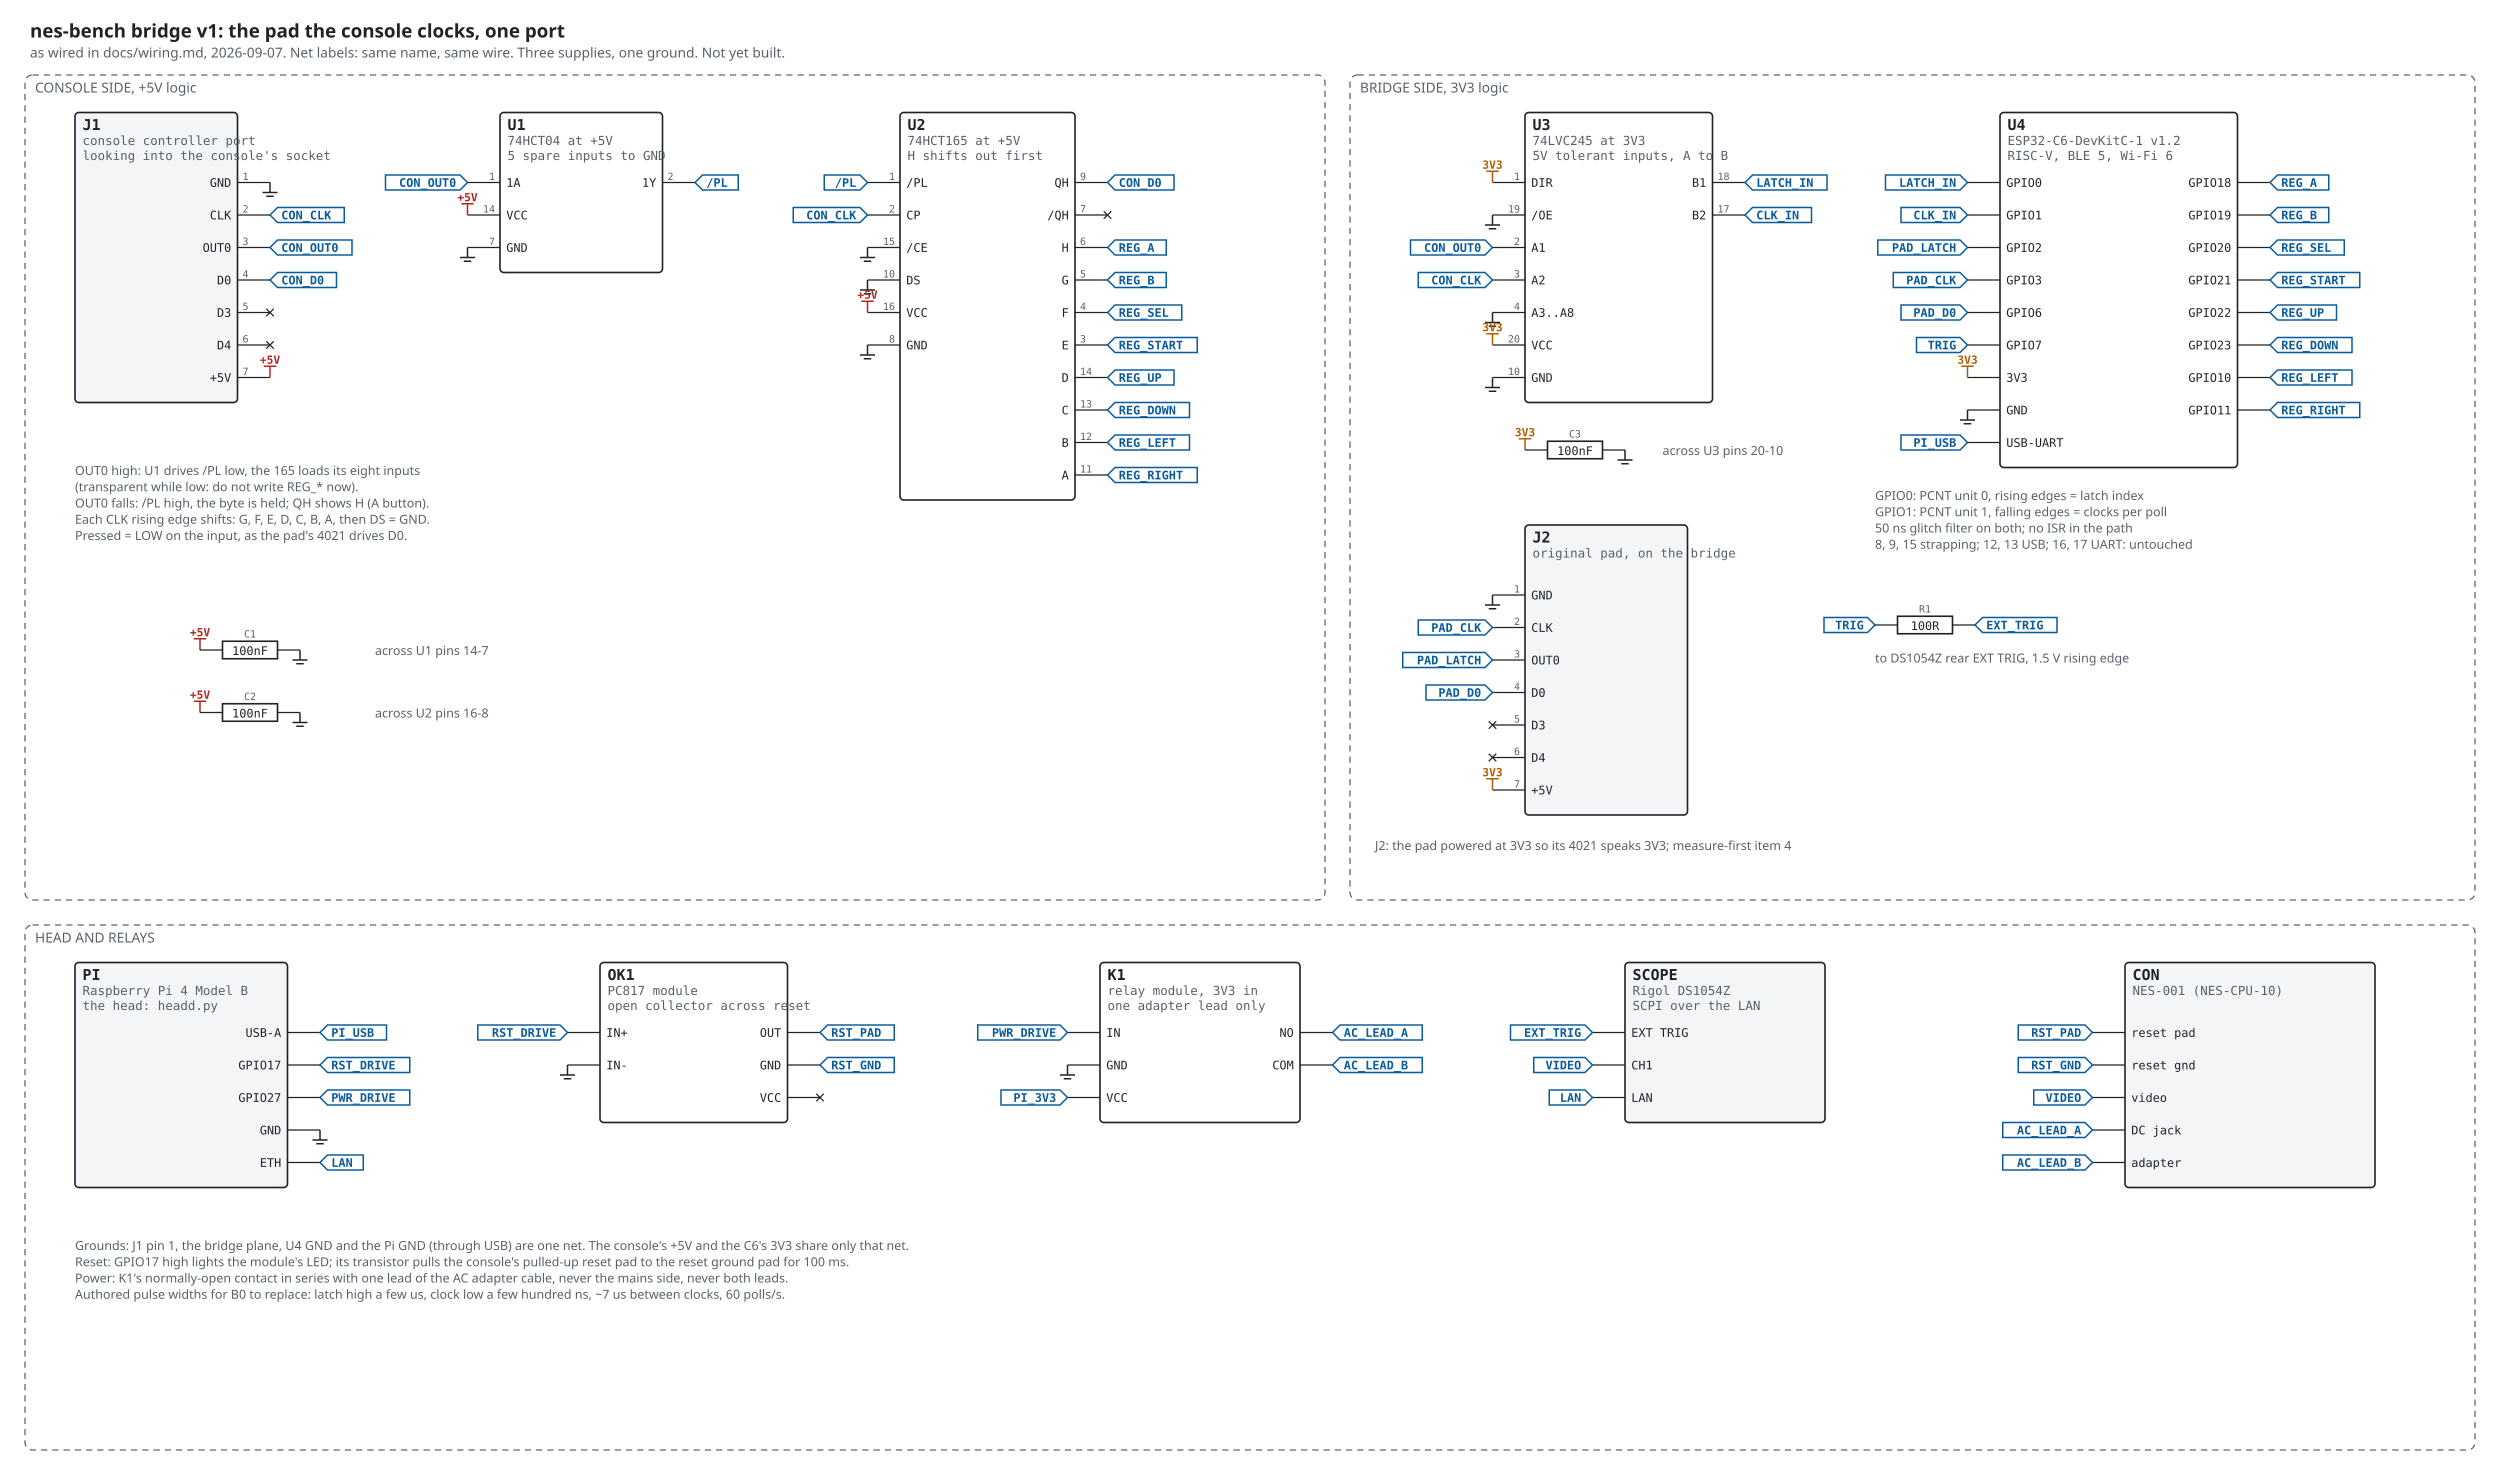
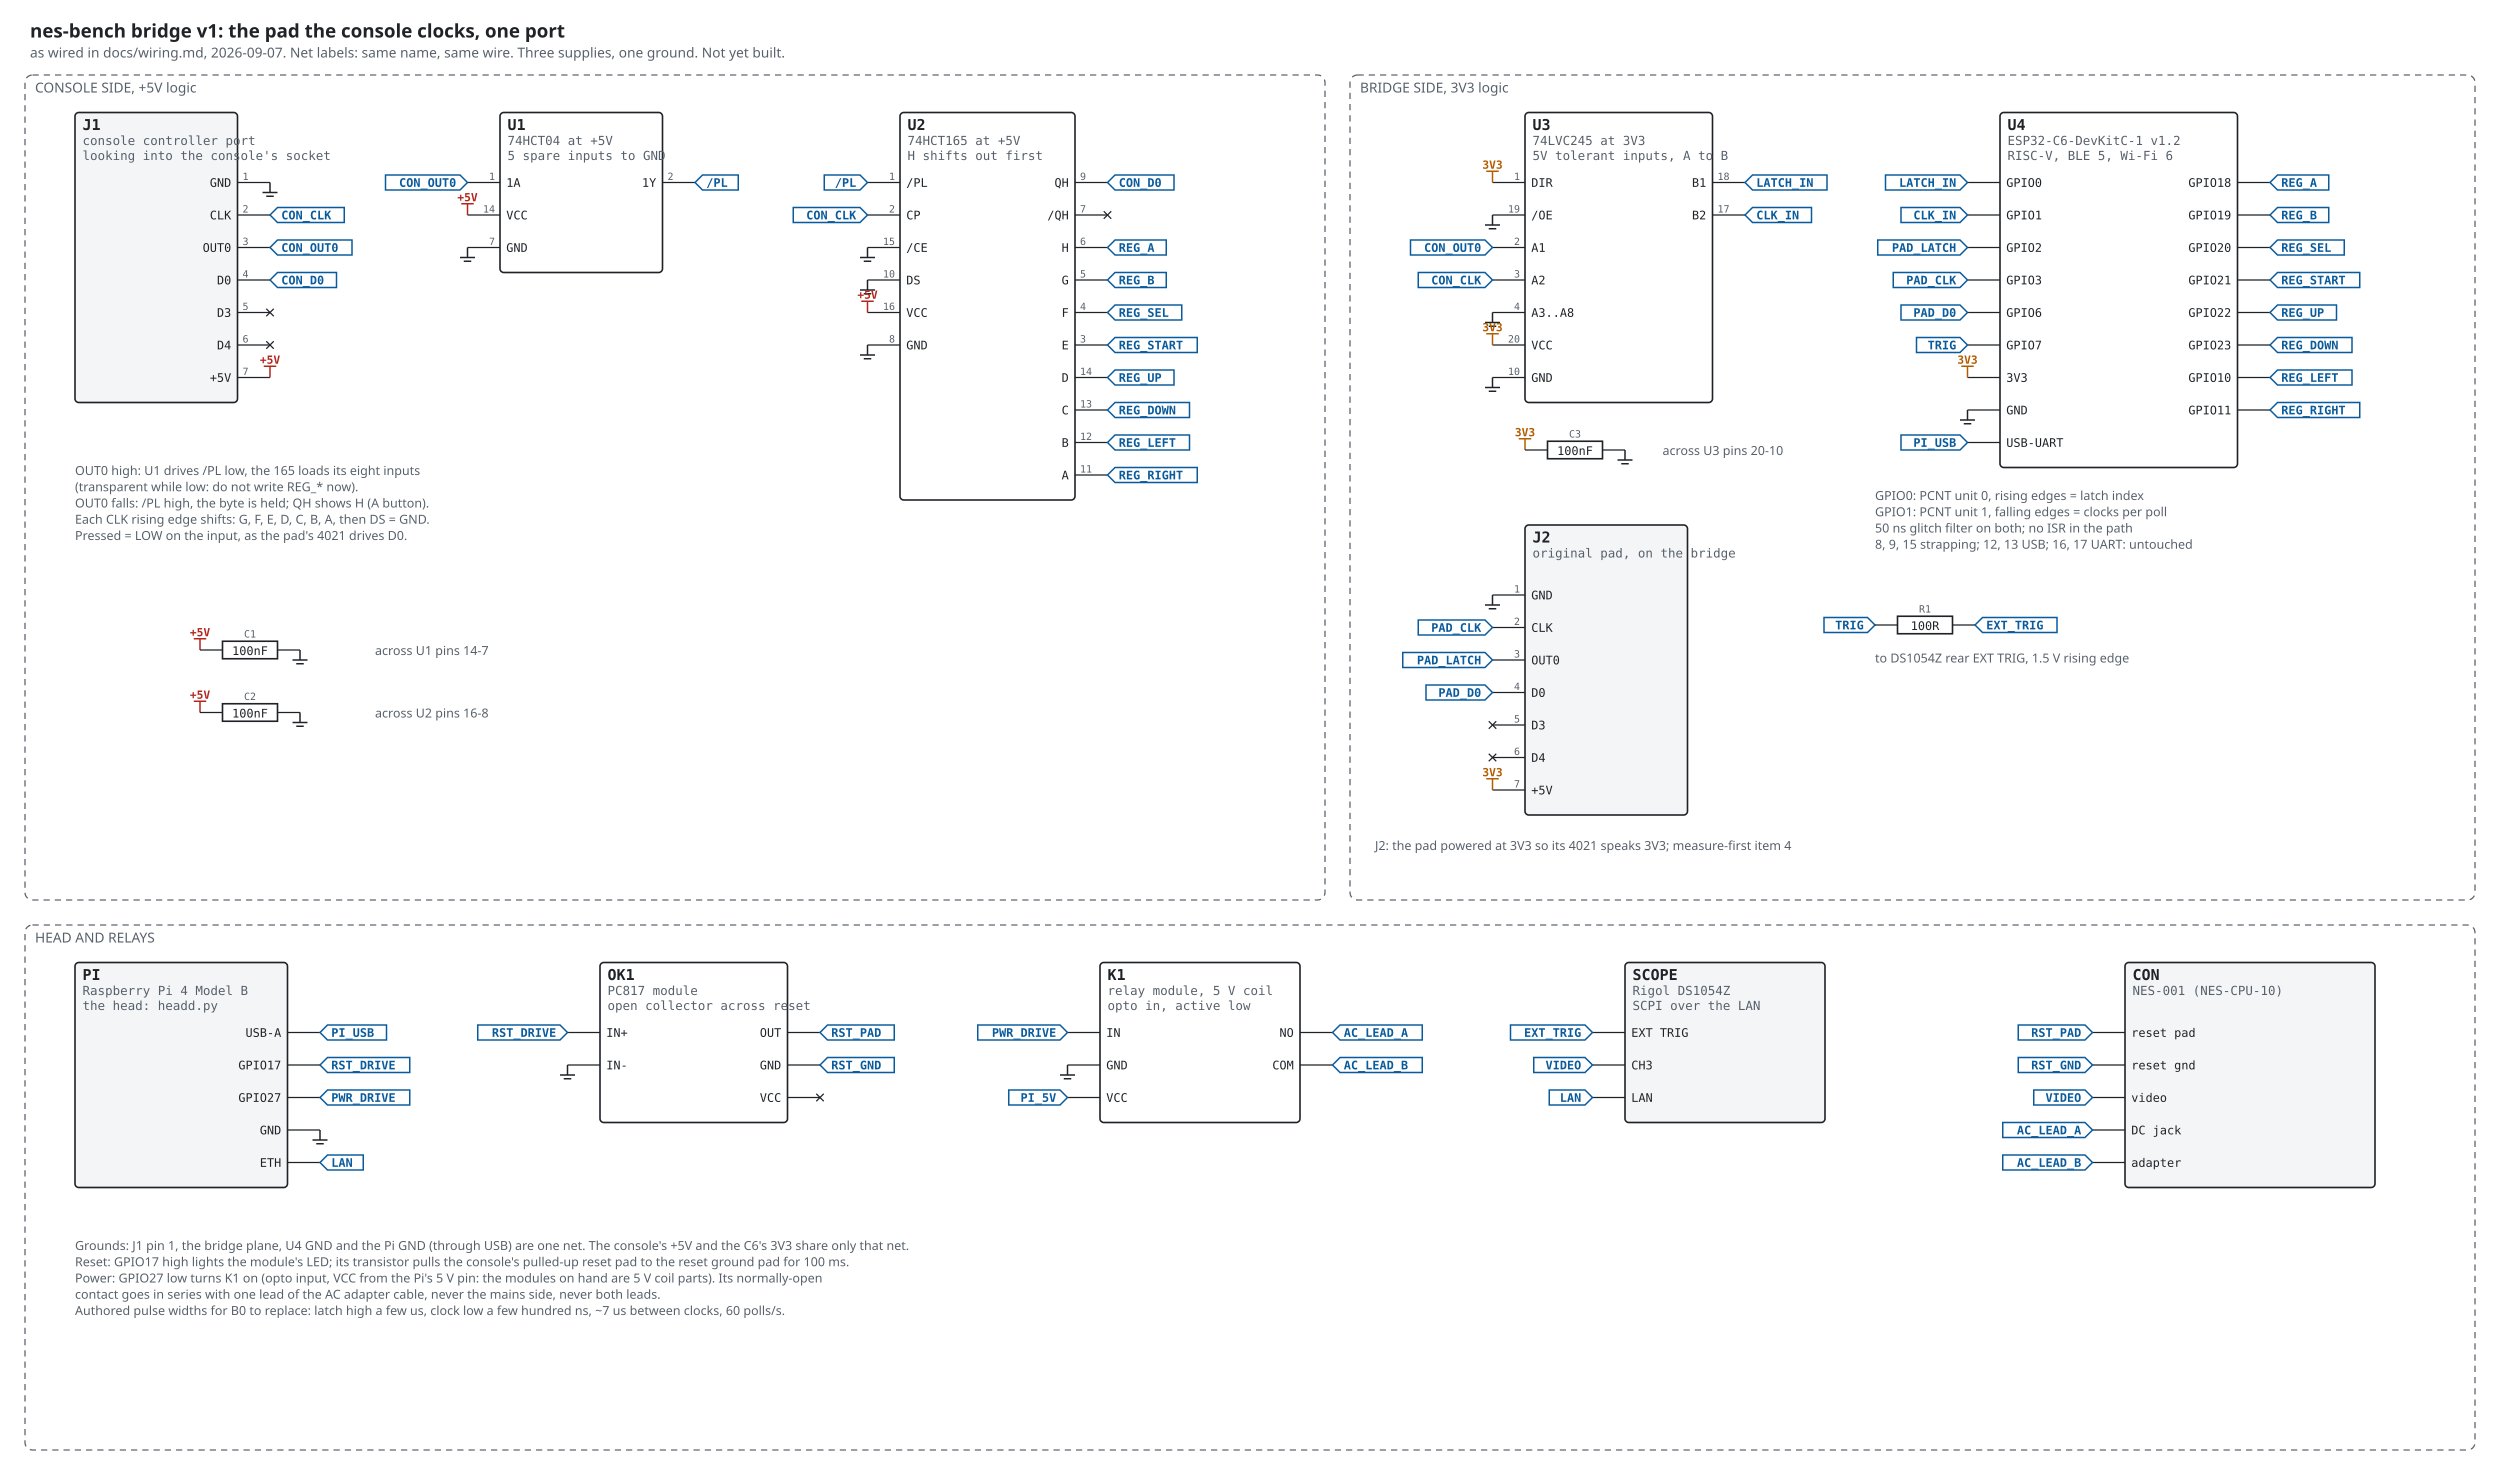
<svg xmlns="http://www.w3.org/2000/svg" viewBox="0 0 2000 1180" width="2000" height="1180" role="img" aria-label="nes-bench bridge v1: the pad the console clocks, one port">
  <style>
    text { font-family: ui-monospace, "SF Mono", Menlo, Consolas, monospace; fill: #1f2328; }
    .title { font-size: 15px; font-weight: 700; font-family: ui-sans-serif, system-ui, sans-serif; }
    .sub { font-size: 11px; fill: #57606a; font-family: ui-sans-serif, system-ui, sans-serif; }
    .ref { font-size: 12px; font-weight: 700; }
    .part { font-size: 10px; fill: #57606a; }
    .pin { font-size: 9.5px; }
    .pinno { font-size: 8px; fill: #57606a; }
    .net { font-size: 9.5px; fill: #0a5b9c; font-weight: 600; }
    .rail5 { font-size: 9px; fill: #b3261e; font-weight: 700; }
    .rail3 { font-size: 9px; fill: #b35c00; font-weight: 700; }
    .gnd { font-size: 9px; fill: #1f2328; font-weight: 700; }
    .note { font-size: 10px; fill: #57606a; font-family: ui-sans-serif, system-ui, sans-serif; }
    .box { fill: #ffffff; stroke: #1f2328; stroke-width: 1.3; }
    .conn { fill: #f3f5f7; stroke: #1f2328; stroke-width: 1.3; }
    .zone { fill: none; stroke: #57606a; stroke-dasharray: 5 4; stroke-width: 1; }
    .lead { stroke: #1f2328; stroke-width: 1; }
    .wire { stroke: #0a5b9c; stroke-width: 1.2; fill: none; }
    .w5 { stroke: #b3261e; stroke-width: 1.2; fill: none; }
    .w3 { stroke: #b35c00; stroke-width: 1.2; fill: none; }
    .wg { stroke: #1f2328; stroke-width: 1.2; fill: none; }
    .lane { stroke: #1f2328; stroke-width: 1.4; fill: none; }
    .lanelbl { font-size: 11px; font-weight: 700; }
    .win { fill: #b3261e; fill-opacity: 0.10; stroke: none; }
    .safe { fill: #1a7f37; fill-opacity: 0.12; stroke: none; }
    .mark { stroke: #0a5b9c; stroke-width: 1.2; stroke-dasharray: 3 3; }
    .auth { font-size: 9px; fill: #b3261e; font-family: ui-sans-serif, system-ui, sans-serif; font-style: italic; }
  </style>
  <rect x="0" y="0" width="2000" height="1180" fill="#ffffff" />
  <text class="title" x="24" y="30">nes-bench bridge v1: the pad the console clocks, one port</text>
  <text class="sub" x="24" y="46">as wired in docs/wiring.md, 2026-09-07. Net labels: same name, same wire. Three supplies, one ground. Not yet built.</text>
  <rect class="zone" x="20" y="60" width="1040" height="660" rx="6" />
  <text class="sub" x="28" y="74" text-anchor="start">CONSOLE SIDE, +5V logic</text>
  <rect class="conn" x="60" y="90" width="130" height="232" rx="3" />
  <text class="ref" x="66" y="104" text-anchor="start">J1</text>
  <text class="part" x="66" y="116" text-anchor="start">console controller port</text>
  <text class="part" x="66" y="128" text-anchor="start">looking into the console's socket</text>
  <line class="lead" x1="190" y1="146" x2="216" y2="146" />
  <text class="pin" x="185" y="149.5" text-anchor="end">GND</text>
  <text class="pinno" x="194" y="144" text-anchor="start">1</text>
  <line class="wg" x1="216" y1="146" x2="216" y2="154" />
  <line class="wg" x1="210" y1="154" x2="222" y2="154" />
  <line class="wg" x1="213" y1="157" x2="219" y2="157" />
  <line class="lead" x1="190" y1="172" x2="216" y2="172" />
  <text class="pin" x="185" y="175.5" text-anchor="end">CLK</text>
  <text class="pinno" x="194" y="170" text-anchor="start">2</text>
  <path class="wire" d="M216,172 l6,-6 h53.4 v12 h-53.4 z" />
  <text class="net" x="225" y="175.5" text-anchor="start">CON_CLK</text>
  <line class="lead" x1="190" y1="198" x2="216" y2="198" />
  <text class="pin" x="185" y="201.5" text-anchor="end">OUT0</text>
  <text class="pinno" x="194" y="196" text-anchor="start">3</text>
  <path class="wire" d="M216,198 l6,-6 h59.6 v12 h-59.6 z" />
  <text class="net" x="225" y="201.5" text-anchor="start">CON_OUT0</text>
  <line class="lead" x1="190" y1="224" x2="216" y2="224" />
  <text class="pin" x="185" y="227.5" text-anchor="end">D0</text>
  <text class="pinno" x="194" y="222" text-anchor="start">4</text>
  <path class="wire" d="M216,224 l6,-6 h47.2 v12 h-47.2 z" />
  <text class="net" x="225" y="227.5" text-anchor="start">CON_D0</text>
  <line class="lead" x1="190" y1="250" x2="216" y2="250" />
  <text class="pin" x="185" y="253.5" text-anchor="end">D3</text>
  <text class="pinno" x="194" y="248" text-anchor="start">5</text>
  <line class="lead" x1="213" y1="247" x2="219" y2="253" />
  <line class="lead" x1="213" y1="253" x2="219" y2="247" />
  <line class="lead" x1="190" y1="276" x2="216" y2="276" />
  <text class="pin" x="185" y="279.5" text-anchor="end">D4</text>
  <text class="pinno" x="194" y="274" text-anchor="start">6</text>
  <line class="lead" x1="213" y1="273" x2="219" y2="279" />
  <line class="lead" x1="213" y1="279" x2="219" y2="273" />
  <line class="lead" x1="190" y1="302" x2="216" y2="302" />
  <text class="pin" x="185" y="305.5" text-anchor="end">+5V</text>
  <text class="pinno" x="194" y="300" text-anchor="start">7</text>
  <line class="w5" x1="216" y1="302" x2="216" y2="293" />
  <line class="w5" x1="211" y1="293" x2="221" y2="293" />
  <text class="rail5" x="216" y="291" text-anchor="middle">+5V</text>
  <rect class="box" x="400" y="90" width="130" height="128" rx="3" />
  <text class="ref" x="406" y="104" text-anchor="start">U1</text>
  <text class="part" x="406" y="116" text-anchor="start">74HCT04  at +5V</text>
  <text class="part" x="406" y="128" text-anchor="start">5 spare inputs to GND</text>
  <line class="lead" x1="374" y1="146" x2="400" y2="146" />
  <text class="pin" x="405" y="149.5" text-anchor="start">1A</text>
  <text class="pinno" x="396" y="144" text-anchor="end">1</text>
  <path class="wire" d="M374,146 l-6,-6 h-59.6 v12 h59.6 z" />
  <text class="net" x="365" y="149.5" text-anchor="end">CON_OUT0</text>
  <line class="lead" x1="374" y1="172" x2="400" y2="172" />
  <text class="pin" x="405" y="175.5" text-anchor="start">VCC</text>
  <text class="pinno" x="396" y="170" text-anchor="end">14</text>
  <line class="w5" x1="374" y1="172" x2="374" y2="163" />
  <line class="w5" x1="369" y1="163" x2="379" y2="163" />
  <text class="rail5" x="374" y="161" text-anchor="middle">+5V</text>
  <line class="lead" x1="374" y1="198" x2="400" y2="198" />
  <text class="pin" x="405" y="201.5" text-anchor="start">GND</text>
  <text class="pinno" x="396" y="196" text-anchor="end">7</text>
  <line class="wg" x1="374" y1="198" x2="374" y2="206" />
  <line class="wg" x1="368" y1="206" x2="380" y2="206" />
  <line class="wg" x1="371" y1="209" x2="377" y2="209" />
  <line class="lead" x1="530" y1="146" x2="556" y2="146" />
  <text class="pin" x="525" y="149.5" text-anchor="end">1Y</text>
  <text class="pinno" x="534" y="144" text-anchor="start">2</text>
  <path class="wire" d="M556,146 l6,-6 h28.6 v12 h-28.6 z" />
  <text class="net" x="565" y="149.5" text-anchor="start">/PL</text>
  <rect class="box" x="720" y="90" width="140" height="310" rx="3" />
  <text class="ref" x="726" y="104" text-anchor="start">U2</text>
  <text class="part" x="726" y="116" text-anchor="start">74HCT165  at +5V</text>
  <text class="part" x="726" y="128" text-anchor="start">H shifts out first</text>
  <line class="lead" x1="694" y1="146" x2="720" y2="146" />
  <text class="pin" x="725" y="149.5" text-anchor="start">/PL</text>
  <text class="pinno" x="716" y="144" text-anchor="end">1</text>
  <path class="wire" d="M694,146 l-6,-6 h-28.6 v12 h28.6 z" />
  <text class="net" x="685" y="149.5" text-anchor="end">/PL</text>
  <line class="lead" x1="694" y1="172" x2="720" y2="172" />
  <text class="pin" x="725" y="175.5" text-anchor="start">CP</text>
  <text class="pinno" x="716" y="170" text-anchor="end">2</text>
  <path class="wire" d="M694,172 l-6,-6 h-53.4 v12 h53.4 z" />
  <text class="net" x="685" y="175.5" text-anchor="end">CON_CLK</text>
  <line class="lead" x1="694" y1="198" x2="720" y2="198" />
  <text class="pin" x="725" y="201.5" text-anchor="start">/CE</text>
  <text class="pinno" x="716" y="196" text-anchor="end">15</text>
  <line class="wg" x1="694" y1="198" x2="694" y2="206" />
  <line class="wg" x1="688" y1="206" x2="700" y2="206" />
  <line class="wg" x1="691" y1="209" x2="697" y2="209" />
  <line class="lead" x1="694" y1="224" x2="720" y2="224" />
  <text class="pin" x="725" y="227.5" text-anchor="start">DS</text>
  <text class="pinno" x="716" y="222" text-anchor="end">10</text>
  <line class="wg" x1="694" y1="224" x2="694" y2="232" />
  <line class="wg" x1="688" y1="232" x2="700" y2="232" />
  <line class="wg" x1="691" y1="235" x2="697" y2="235" />
  <line class="lead" x1="694" y1="250" x2="720" y2="250" />
  <text class="pin" x="725" y="253.5" text-anchor="start">VCC</text>
  <text class="pinno" x="716" y="248" text-anchor="end">16</text>
  <line class="w5" x1="694" y1="250" x2="694" y2="241" />
  <line class="w5" x1="689" y1="241" x2="699" y2="241" />
  <text class="rail5" x="694" y="239" text-anchor="middle">+5V</text>
  <line class="lead" x1="694" y1="276" x2="720" y2="276" />
  <text class="pin" x="725" y="279.5" text-anchor="start">GND</text>
  <text class="pinno" x="716" y="274" text-anchor="end">8</text>
  <line class="wg" x1="694" y1="276" x2="694" y2="284" />
  <line class="wg" x1="688" y1="284" x2="700" y2="284" />
  <line class="wg" x1="691" y1="287" x2="697" y2="287" />
  <line class="lead" x1="860" y1="146" x2="886" y2="146" />
  <text class="pin" x="855" y="149.5" text-anchor="end">QH</text>
  <text class="pinno" x="864" y="144" text-anchor="start">9</text>
  <path class="wire" d="M886,146 l6,-6 h47.2 v12 h-47.2 z" />
  <text class="net" x="895" y="149.5" text-anchor="start">CON_D0</text>
  <line class="lead" x1="860" y1="172" x2="886" y2="172" />
  <text class="pin" x="855" y="175.5" text-anchor="end">/QH</text>
  <text class="pinno" x="864" y="170" text-anchor="start">7</text>
  <line class="lead" x1="883" y1="169" x2="889" y2="175" />
  <line class="lead" x1="883" y1="175" x2="889" y2="169" />
  <line class="lead" x1="860" y1="198" x2="886" y2="198" />
  <text class="pin" x="855" y="201.5" text-anchor="end">H</text>
  <text class="pinno" x="864" y="196" text-anchor="start">6</text>
  <path class="wire" d="M886,198 l6,-6 h41.0 v12 h-41.0 z" />
  <text class="net" x="895" y="201.5" text-anchor="start">REG_A</text>
  <line class="lead" x1="860" y1="224" x2="886" y2="224" />
  <text class="pin" x="855" y="227.5" text-anchor="end">G</text>
  <text class="pinno" x="864" y="222" text-anchor="start">5</text>
  <path class="wire" d="M886,224 l6,-6 h41.0 v12 h-41.0 z" />
  <text class="net" x="895" y="227.5" text-anchor="start">REG_B</text>
  <line class="lead" x1="860" y1="250" x2="886" y2="250" />
  <text class="pin" x="855" y="253.5" text-anchor="end">F</text>
  <text class="pinno" x="864" y="248" text-anchor="start">4</text>
  <path class="wire" d="M886,250 l6,-6 h53.4 v12 h-53.4 z" />
  <text class="net" x="895" y="253.5" text-anchor="start">REG_SEL</text>
  <line class="lead" x1="860" y1="276" x2="886" y2="276" />
  <text class="pin" x="855" y="279.5" text-anchor="end">E</text>
  <text class="pinno" x="864" y="274" text-anchor="start">3</text>
  <path class="wire" d="M886,276 l6,-6 h65.8 v12 h-65.8 z" />
  <text class="net" x="895" y="279.5" text-anchor="start">REG_START</text>
  <line class="lead" x1="860" y1="302" x2="886" y2="302" />
  <text class="pin" x="855" y="305.5" text-anchor="end">D</text>
  <text class="pinno" x="864" y="300" text-anchor="start">14</text>
  <path class="wire" d="M886,302 l6,-6 h47.2 v12 h-47.2 z" />
  <text class="net" x="895" y="305.5" text-anchor="start">REG_UP</text>
  <line class="lead" x1="860" y1="328" x2="886" y2="328" />
  <text class="pin" x="855" y="331.5" text-anchor="end">C</text>
  <text class="pinno" x="864" y="326" text-anchor="start">13</text>
  <path class="wire" d="M886,328 l6,-6 h59.6 v12 h-59.6 z" />
  <text class="net" x="895" y="331.5" text-anchor="start">REG_DOWN</text>
  <line class="lead" x1="860" y1="354" x2="886" y2="354" />
  <text class="pin" x="855" y="357.5" text-anchor="end">B</text>
  <text class="pinno" x="864" y="352" text-anchor="start">12</text>
  <path class="wire" d="M886,354 l6,-6 h59.6 v12 h-59.6 z" />
  <text class="net" x="895" y="357.5" text-anchor="start">REG_LEFT</text>
  <line class="lead" x1="860" y1="380" x2="886" y2="380" />
  <text class="pin" x="855" y="383.5" text-anchor="end">A</text>
  <text class="pinno" x="864" y="378" text-anchor="start">11</text>
  <path class="wire" d="M886,380 l6,-6 h65.8 v12 h-65.8 z" />
  <text class="net" x="895" y="383.5" text-anchor="start">REG_RIGHT</text>
  <text class="note" x="60" y="380" text-anchor="start">OUT0 high: U1 drives /PL low, the 165 loads its eight inputs</text>
  <text class="note" x="60" y="393" text-anchor="start">(transparent while low: do not write REG_* now).</text>
  <text class="note" x="60" y="406" text-anchor="start">OUT0 falls: /PL high, the byte is held; QH shows H (A button).</text>
  <text class="note" x="60" y="419" text-anchor="start">Each CLK rising edge shifts: G, F, E, D, C, B, A, then DS = GND.</text>
  <text class="note" x="60" y="432" text-anchor="start">Pressed = LOW on the input, as the pad's 4021 drives D0.</text>
  <line class="w5" x1="160" y1="520" x2="160" y2="511" />
  <line class="w5" x1="155" y1="511" x2="165" y2="511" />
  <text class="rail5" x="160" y="509" text-anchor="middle">+5V</text>
  <line class="lead" x1="160" y1="520" x2="178" y2="520" />
  <rect class="box" x="178" y="513" width="44" height="14" />
  <line class="lead" x1="222" y1="520" x2="240" y2="520" />
  <text class="pinno" x="200" y="510" text-anchor="middle">C1</text>
  <text class="pin" x="200" y="524" text-anchor="middle">100nF</text>
  <line class="wg" x1="240" y1="520" x2="240" y2="528" />
  <line class="wg" x1="234" y1="528" x2="246" y2="528" />
  <line class="wg" x1="237" y1="531" x2="243" y2="531" />
  <line class="w5" x1="160" y1="570" x2="160" y2="561" />
  <line class="w5" x1="155" y1="561" x2="165" y2="561" />
  <text class="rail5" x="160" y="559" text-anchor="middle">+5V</text>
  <line class="lead" x1="160" y1="570" x2="178" y2="570" />
  <rect class="box" x="178" y="563" width="44" height="14" />
  <line class="lead" x1="222" y1="570" x2="240" y2="570" />
  <text class="pinno" x="200" y="560" text-anchor="middle">C2</text>
  <text class="pin" x="200" y="574" text-anchor="middle">100nF</text>
  <line class="wg" x1="240" y1="570" x2="240" y2="578" />
  <line class="wg" x1="234" y1="578" x2="246" y2="578" />
  <line class="wg" x1="237" y1="581" x2="243" y2="581" />
  <text class="note" x="300" y="524" text-anchor="start">across U1 pins 14-7</text>
  <text class="note" x="300" y="574" text-anchor="start">across U2 pins 16-8</text>
  <rect class="zone" x="1080" y="60" width="900" height="660" rx="6" />
  <text class="sub" x="1088" y="74" text-anchor="start">BRIDGE SIDE, 3V3 logic</text>
  <rect class="box" x="1220" y="90" width="150" height="232" rx="3" />
  <text class="ref" x="1226" y="104" text-anchor="start">U3</text>
  <text class="part" x="1226" y="116" text-anchor="start">74LVC245  at 3V3</text>
  <text class="part" x="1226" y="128" text-anchor="start">5V tolerant inputs, A to B</text>
  <line class="lead" x1="1194" y1="146" x2="1220" y2="146" />
  <text class="pin" x="1225" y="149.5" text-anchor="start">DIR</text>
  <text class="pinno" x="1216" y="144" text-anchor="end">1</text>
  <line class="w3" x1="1194" y1="146" x2="1194" y2="137" />
  <line class="w3" x1="1189" y1="137" x2="1199" y2="137" />
  <text class="rail3" x="1194" y="135" text-anchor="middle">3V3</text>
  <line class="lead" x1="1194" y1="172" x2="1220" y2="172" />
  <text class="pin" x="1225" y="175.5" text-anchor="start">/OE</text>
  <text class="pinno" x="1216" y="170" text-anchor="end">19</text>
  <line class="wg" x1="1194" y1="172" x2="1194" y2="180" />
  <line class="wg" x1="1188" y1="180" x2="1200" y2="180" />
  <line class="wg" x1="1191" y1="183" x2="1197" y2="183" />
  <line class="lead" x1="1194" y1="198" x2="1220" y2="198" />
  <text class="pin" x="1225" y="201.5" text-anchor="start">A1</text>
  <text class="pinno" x="1216" y="196" text-anchor="end">2</text>
  <path class="wire" d="M1194,198 l-6,-6 h-59.6 v12 h59.6 z" />
  <text class="net" x="1185" y="201.5" text-anchor="end">CON_OUT0</text>
  <line class="lead" x1="1194" y1="224" x2="1220" y2="224" />
  <text class="pin" x="1225" y="227.5" text-anchor="start">A2</text>
  <text class="pinno" x="1216" y="222" text-anchor="end">3</text>
  <path class="wire" d="M1194,224 l-6,-6 h-53.4 v12 h53.4 z" />
  <text class="net" x="1185" y="227.5" text-anchor="end">CON_CLK</text>
  <line class="lead" x1="1194" y1="250" x2="1220" y2="250" />
  <text class="pin" x="1225" y="253.5" text-anchor="start">A3..A8</text>
  <text class="pinno" x="1216" y="248" text-anchor="end">4</text>
  <line class="wg" x1="1194" y1="250" x2="1194" y2="258" />
  <line class="wg" x1="1188" y1="258" x2="1200" y2="258" />
  <line class="wg" x1="1191" y1="261" x2="1197" y2="261" />
  <line class="lead" x1="1194" y1="276" x2="1220" y2="276" />
  <text class="pin" x="1225" y="279.5" text-anchor="start">VCC</text>
  <text class="pinno" x="1216" y="274" text-anchor="end">20</text>
  <line class="w3" x1="1194" y1="276" x2="1194" y2="267" />
  <line class="w3" x1="1189" y1="267" x2="1199" y2="267" />
  <text class="rail3" x="1194" y="265" text-anchor="middle">3V3</text>
  <line class="lead" x1="1194" y1="302" x2="1220" y2="302" />
  <text class="pin" x="1225" y="305.5" text-anchor="start">GND</text>
  <text class="pinno" x="1216" y="300" text-anchor="end">10</text>
  <line class="wg" x1="1194" y1="302" x2="1194" y2="310" />
  <line class="wg" x1="1188" y1="310" x2="1200" y2="310" />
  <line class="wg" x1="1191" y1="313" x2="1197" y2="313" />
  <line class="lead" x1="1370" y1="146" x2="1396" y2="146" />
  <text class="pin" x="1365" y="149.5" text-anchor="end">B1</text>
  <text class="pinno" x="1374" y="144" text-anchor="start">18</text>
  <path class="wire" d="M1396,146 l6,-6 h59.6 v12 h-59.6 z" />
  <text class="net" x="1405" y="149.5" text-anchor="start">LATCH_IN</text>
  <line class="lead" x1="1370" y1="172" x2="1396" y2="172" />
  <text class="pin" x="1365" y="175.5" text-anchor="end">B2</text>
  <text class="pinno" x="1374" y="170" text-anchor="start">17</text>
  <path class="wire" d="M1396,172 l6,-6 h47.2 v12 h-47.2 z" />
  <text class="net" x="1405" y="175.5" text-anchor="start">CLK_IN</text>
  <line class="w3" x1="1220" y1="360" x2="1220" y2="351" />
  <line class="w3" x1="1215" y1="351" x2="1225" y2="351" />
  <text class="rail3" x="1220" y="349" text-anchor="middle">3V3</text>
  <line class="lead" x1="1220" y1="360" x2="1238" y2="360" />
  <rect class="box" x="1238" y="353" width="44" height="14" />
  <line class="lead" x1="1282" y1="360" x2="1300" y2="360" />
  <text class="pinno" x="1260" y="350" text-anchor="middle">C3</text>
  <text class="pin" x="1260" y="364" text-anchor="middle">100nF</text>
  <line class="wg" x1="1300" y1="360" x2="1300" y2="368" />
  <line class="wg" x1="1294" y1="368" x2="1306" y2="368" />
  <line class="wg" x1="1297" y1="371" x2="1303" y2="371" />
  <text class="note" x="1330" y="364" text-anchor="start">across U3 pins 20-10</text>
  <rect class="box" x="1600" y="90" width="190" height="284" rx="3" />
  <text class="ref" x="1606" y="104" text-anchor="start">U4</text>
  <text class="part" x="1606" y="116" text-anchor="start">ESP32-C6-DevKitC-1 v1.2</text>
  <text class="part" x="1606" y="128" text-anchor="start">RISC-V, BLE 5, Wi-Fi 6</text>
  <line class="lead" x1="1574" y1="146" x2="1600" y2="146" />
  <text class="pin" x="1605" y="149.5" text-anchor="start">GPIO0</text>
  <path class="wire" d="M1574,146 l-6,-6 h-59.6 v12 h59.6 z" />
  <text class="net" x="1565" y="149.5" text-anchor="end">LATCH_IN</text>
  <line class="lead" x1="1574" y1="172" x2="1600" y2="172" />
  <text class="pin" x="1605" y="175.5" text-anchor="start">GPIO1</text>
  <path class="wire" d="M1574,172 l-6,-6 h-47.2 v12 h47.2 z" />
  <text class="net" x="1565" y="175.5" text-anchor="end">CLK_IN</text>
  <line class="lead" x1="1574" y1="198" x2="1600" y2="198" />
  <text class="pin" x="1605" y="201.5" text-anchor="start">GPIO2</text>
  <path class="wire" d="M1574,198 l-6,-6 h-65.8 v12 h65.8 z" />
  <text class="net" x="1565" y="201.5" text-anchor="end">PAD_LATCH</text>
  <line class="lead" x1="1574" y1="224" x2="1600" y2="224" />
  <text class="pin" x="1605" y="227.5" text-anchor="start">GPIO3</text>
  <path class="wire" d="M1574,224 l-6,-6 h-53.4 v12 h53.4 z" />
  <text class="net" x="1565" y="227.5" text-anchor="end">PAD_CLK</text>
  <line class="lead" x1="1574" y1="250" x2="1600" y2="250" />
  <text class="pin" x="1605" y="253.5" text-anchor="start">GPIO6</text>
  <path class="wire" d="M1574,250 l-6,-6 h-47.2 v12 h47.2 z" />
  <text class="net" x="1565" y="253.5" text-anchor="end">PAD_D0</text>
  <line class="lead" x1="1574" y1="276" x2="1600" y2="276" />
  <text class="pin" x="1605" y="279.5" text-anchor="start">GPIO7</text>
  <path class="wire" d="M1574,276 l-6,-6 h-34.8 v12 h34.8 z" />
  <text class="net" x="1565" y="279.5" text-anchor="end">TRIG</text>
  <line class="lead" x1="1574" y1="302" x2="1600" y2="302" />
  <text class="pin" x="1605" y="305.5" text-anchor="start">3V3</text>
  <line class="w3" x1="1574" y1="302" x2="1574" y2="293" />
  <line class="w3" x1="1569" y1="293" x2="1579" y2="293" />
  <text class="rail3" x="1574" y="291" text-anchor="middle">3V3</text>
  <line class="lead" x1="1574" y1="328" x2="1600" y2="328" />
  <text class="pin" x="1605" y="331.5" text-anchor="start">GND</text>
  <line class="wg" x1="1574" y1="328" x2="1574" y2="336" />
  <line class="wg" x1="1568" y1="336" x2="1580" y2="336" />
  <line class="wg" x1="1571" y1="339" x2="1577" y2="339" />
  <line class="lead" x1="1574" y1="354" x2="1600" y2="354" />
  <text class="pin" x="1605" y="357.5" text-anchor="start">USB-UART</text>
  <path class="wire" d="M1574,354 l-6,-6 h-47.2 v12 h47.2 z" />
  <text class="net" x="1565" y="357.5" text-anchor="end">PI_USB</text>
  <line class="lead" x1="1790" y1="146" x2="1816" y2="146" />
  <text class="pin" x="1785" y="149.5" text-anchor="end">GPIO18</text>
  <path class="wire" d="M1816,146 l6,-6 h41.0 v12 h-41.0 z" />
  <text class="net" x="1825" y="149.5" text-anchor="start">REG_A</text>
  <line class="lead" x1="1790" y1="172" x2="1816" y2="172" />
  <text class="pin" x="1785" y="175.5" text-anchor="end">GPIO19</text>
  <path class="wire" d="M1816,172 l6,-6 h41.0 v12 h-41.0 z" />
  <text class="net" x="1825" y="175.5" text-anchor="start">REG_B</text>
  <line class="lead" x1="1790" y1="198" x2="1816" y2="198" />
  <text class="pin" x="1785" y="201.5" text-anchor="end">GPIO20</text>
  <path class="wire" d="M1816,198 l6,-6 h53.4 v12 h-53.4 z" />
  <text class="net" x="1825" y="201.5" text-anchor="start">REG_SEL</text>
  <line class="lead" x1="1790" y1="224" x2="1816" y2="224" />
  <text class="pin" x="1785" y="227.5" text-anchor="end">GPIO21</text>
  <path class="wire" d="M1816,224 l6,-6 h65.8 v12 h-65.8 z" />
  <text class="net" x="1825" y="227.5" text-anchor="start">REG_START</text>
  <line class="lead" x1="1790" y1="250" x2="1816" y2="250" />
  <text class="pin" x="1785" y="253.5" text-anchor="end">GPIO22</text>
  <path class="wire" d="M1816,250 l6,-6 h47.2 v12 h-47.2 z" />
  <text class="net" x="1825" y="253.5" text-anchor="start">REG_UP</text>
  <line class="lead" x1="1790" y1="276" x2="1816" y2="276" />
  <text class="pin" x="1785" y="279.5" text-anchor="end">GPIO23</text>
  <path class="wire" d="M1816,276 l6,-6 h59.6 v12 h-59.6 z" />
  <text class="net" x="1825" y="279.5" text-anchor="start">REG_DOWN</text>
  <line class="lead" x1="1790" y1="302" x2="1816" y2="302" />
  <text class="pin" x="1785" y="305.5" text-anchor="end">GPIO10</text>
  <path class="wire" d="M1816,302 l6,-6 h59.6 v12 h-59.6 z" />
  <text class="net" x="1825" y="305.5" text-anchor="start">REG_LEFT</text>
  <line class="lead" x1="1790" y1="328" x2="1816" y2="328" />
  <text class="pin" x="1785" y="331.5" text-anchor="end">GPIO11</text>
  <path class="wire" d="M1816,328 l6,-6 h65.8 v12 h-65.8 z" />
  <text class="net" x="1825" y="331.5" text-anchor="start">REG_RIGHT</text>
  <text class="note" x="1500" y="400" text-anchor="start">GPIO0: PCNT unit 0, rising edges = latch index</text>
  <text class="note" x="1500" y="413" text-anchor="start">GPIO1: PCNT unit 1, falling edges = clocks per poll</text>
  <text class="note" x="1500" y="426" text-anchor="start">50 ns glitch filter on both; no ISR in the path</text>
  <text class="note" x="1500" y="439" text-anchor="start">8, 9, 15 strapping; 12, 13 USB; 16, 17 UART: untouched</text>
  <path class="wire" d="M1500,500 l-6,-6 h-34.8 v12 h34.8 z" />
  <text class="net" x="1491" y="503.5" text-anchor="end">TRIG</text>
  <line class="lead" x1="1500" y1="500" x2="1518" y2="500" />
  <rect class="box" x="1518" y="493" width="44" height="14" />
  <line class="lead" x1="1562" y1="500" x2="1580" y2="500" />
  <text class="pinno" x="1540" y="490" text-anchor="middle">R1</text>
  <text class="pin" x="1540" y="504" text-anchor="middle">100R</text>
  <path class="wire" d="M1580,500 l6,-6 h59.6 v12 h-59.6 z" />
  <text class="net" x="1589" y="503.5" text-anchor="start">EXT_TRIG</text>
  <text class="note" x="1500" y="530" text-anchor="start">to DS1054Z rear EXT TRIG, 1.5 V rising edge</text>
  <rect class="conn" x="1220" y="420" width="130" height="232" rx="3" />
  <text class="ref" x="1226" y="434" text-anchor="start">J2</text>
  <text class="part" x="1226" y="446" text-anchor="start">original pad, on the bridge</text>
  <line class="lead" x1="1194" y1="476" x2="1220" y2="476" />
  <text class="pin" x="1225" y="479.5" text-anchor="start">GND</text>
  <text class="pinno" x="1216" y="474" text-anchor="end">1</text>
  <line class="wg" x1="1194" y1="476" x2="1194" y2="484" />
  <line class="wg" x1="1188" y1="484" x2="1200" y2="484" />
  <line class="wg" x1="1191" y1="487" x2="1197" y2="487" />
  <line class="lead" x1="1194" y1="502" x2="1220" y2="502" />
  <text class="pin" x="1225" y="505.5" text-anchor="start">CLK</text>
  <text class="pinno" x="1216" y="500" text-anchor="end">2</text>
  <path class="wire" d="M1194,502 l-6,-6 h-53.4 v12 h53.4 z" />
  <text class="net" x="1185" y="505.5" text-anchor="end">PAD_CLK</text>
  <line class="lead" x1="1194" y1="528" x2="1220" y2="528" />
  <text class="pin" x="1225" y="531.5" text-anchor="start">OUT0</text>
  <text class="pinno" x="1216" y="526" text-anchor="end">3</text>
  <path class="wire" d="M1194,528 l-6,-6 h-65.8 v12 h65.8 z" />
  <text class="net" x="1185" y="531.5" text-anchor="end">PAD_LATCH</text>
  <line class="lead" x1="1194" y1="554" x2="1220" y2="554" />
  <text class="pin" x="1225" y="557.5" text-anchor="start">D0</text>
  <text class="pinno" x="1216" y="552" text-anchor="end">4</text>
  <path class="wire" d="M1194,554 l-6,-6 h-47.2 v12 h47.2 z" />
  <text class="net" x="1185" y="557.5" text-anchor="end">PAD_D0</text>
  <line class="lead" x1="1194" y1="580" x2="1220" y2="580" />
  <text class="pin" x="1225" y="583.5" text-anchor="start">D3</text>
  <text class="pinno" x="1216" y="578" text-anchor="end">5</text>
  <line class="lead" x1="1191" y1="577" x2="1197" y2="583" />
  <line class="lead" x1="1191" y1="583" x2="1197" y2="577" />
  <line class="lead" x1="1194" y1="606" x2="1220" y2="606" />
  <text class="pin" x="1225" y="609.5" text-anchor="start">D4</text>
  <text class="pinno" x="1216" y="604" text-anchor="end">6</text>
  <line class="lead" x1="1191" y1="603" x2="1197" y2="609" />
  <line class="lead" x1="1191" y1="609" x2="1197" y2="603" />
  <line class="lead" x1="1194" y1="632" x2="1220" y2="632" />
  <text class="pin" x="1225" y="635.5" text-anchor="start">+5V</text>
  <text class="pinno" x="1216" y="630" text-anchor="end">7</text>
  <line class="w3" x1="1194" y1="632" x2="1194" y2="623" />
  <line class="w3" x1="1189" y1="623" x2="1199" y2="623" />
  <text class="rail3" x="1194" y="621" text-anchor="middle">3V3</text>
  <text class="note" x="1100" y="680" text-anchor="start">J2: the pad powered at 3V3 so its 4021 speaks 3V3; measure-first item 4</text>
  <rect class="zone" x="20" y="740" width="1960" height="420" rx="6" />
  <text class="sub" x="28" y="754" text-anchor="start">HEAD AND RELAYS</text>
  <rect class="conn" x="60" y="770" width="170" height="180" rx="3" />
  <text class="ref" x="66" y="784" text-anchor="start">PI</text>
  <text class="part" x="66" y="796" text-anchor="start">Raspberry Pi 4 Model B</text>
  <text class="part" x="66" y="808" text-anchor="start">the head: headd.py</text>
  <line class="lead" x1="230" y1="826" x2="256" y2="826" />
  <text class="pin" x="225" y="829.5" text-anchor="end">USB-A</text>
  <path class="wire" d="M256,826 l6,-6 h47.2 v12 h-47.2 z" />
  <text class="net" x="265" y="829.5" text-anchor="start">PI_USB</text>
  <line class="lead" x1="230" y1="852" x2="256" y2="852" />
  <text class="pin" x="225" y="855.5" text-anchor="end">GPIO17</text>
  <path class="wire" d="M256,852 l6,-6 h65.8 v12 h-65.8 z" />
  <text class="net" x="265" y="855.5" text-anchor="start">RST_DRIVE</text>
  <line class="lead" x1="230" y1="878" x2="256" y2="878" />
  <text class="pin" x="225" y="881.5" text-anchor="end">GPIO27</text>
  <path class="wire" d="M256,878 l6,-6 h65.8 v12 h-65.8 z" />
  <text class="net" x="265" y="881.5" text-anchor="start">PWR_DRIVE</text>
  <line class="lead" x1="230" y1="904" x2="256" y2="904" />
  <text class="pin" x="225" y="907.5" text-anchor="end">GND</text>
  <line class="wg" x1="256" y1="904" x2="256" y2="912" />
  <line class="wg" x1="250" y1="912" x2="262" y2="912" />
  <line class="wg" x1="253" y1="915" x2="259" y2="915" />
  <line class="lead" x1="230" y1="930" x2="256" y2="930" />
  <text class="pin" x="225" y="933.5" text-anchor="end">ETH</text>
  <path class="wire" d="M256,930 l6,-6 h28.6 v12 h-28.6 z" />
  <text class="net" x="265" y="933.5" text-anchor="start">LAN</text>
  <rect class="box" x="480" y="770" width="150" height="128" rx="3" />
  <text class="ref" x="486" y="784" text-anchor="start">OK1</text>
  <text class="part" x="486" y="796" text-anchor="start">PC817 module</text>
  <text class="part" x="486" y="808" text-anchor="start">open collector across reset</text>
  <line class="lead" x1="454" y1="826" x2="480" y2="826" />
  <text class="pin" x="485" y="829.5" text-anchor="start">IN+</text>
  <path class="wire" d="M454,826 l-6,-6 h-65.8 v12 h65.8 z" />
  <text class="net" x="445" y="829.5" text-anchor="end">RST_DRIVE</text>
  <line class="lead" x1="454" y1="852" x2="480" y2="852" />
  <text class="pin" x="485" y="855.5" text-anchor="start">IN-</text>
  <line class="wg" x1="454" y1="852" x2="454" y2="860" />
  <line class="wg" x1="448" y1="860" x2="460" y2="860" />
  <line class="wg" x1="451" y1="863" x2="457" y2="863" />
  <line class="lead" x1="630" y1="826" x2="656" y2="826" />
  <text class="pin" x="625" y="829.5" text-anchor="end">OUT</text>
  <path class="wire" d="M656,826 l6,-6 h53.4 v12 h-53.4 z" />
  <text class="net" x="665" y="829.5" text-anchor="start">RST_PAD</text>
  <line class="lead" x1="630" y1="852" x2="656" y2="852" />
  <text class="pin" x="625" y="855.5" text-anchor="end">GND</text>
  <path class="wire" d="M656,852 l6,-6 h53.4 v12 h-53.4 z" />
  <text class="net" x="665" y="855.5" text-anchor="start">RST_GND</text>
  <line class="lead" x1="630" y1="878" x2="656" y2="878" />
  <text class="pin" x="625" y="881.5" text-anchor="end">VCC</text>
  <line class="lead" x1="653" y1="875" x2="659" y2="881" />
  <line class="lead" x1="653" y1="881" x2="659" y2="875" />
  <rect class="box" x="880" y="770" width="160" height="128" rx="3" />
  <text class="ref" x="886" y="784" text-anchor="start">K1</text>
-   <text class="part" x="886" y="796" text-anchor="start">relay module, 3V3 in</text>
-   <text class="part" x="886" y="808" text-anchor="start">one adapter lead only</text>
+   <text class="part" x="886" y="796" text-anchor="start">relay module, 5 V coil</text>
+   <text class="part" x="886" y="808" text-anchor="start">opto in, active low</text>
  <line class="lead" x1="854" y1="826" x2="880" y2="826" />
  <text class="pin" x="885" y="829.5" text-anchor="start">IN</text>
  <path class="wire" d="M854,826 l-6,-6 h-65.8 v12 h65.8 z" />
  <text class="net" x="845" y="829.5" text-anchor="end">PWR_DRIVE</text>
  <line class="lead" x1="854" y1="852" x2="880" y2="852" />
  <text class="pin" x="885" y="855.5" text-anchor="start">GND</text>
  <line class="wg" x1="854" y1="852" x2="854" y2="860" />
  <line class="wg" x1="848" y1="860" x2="860" y2="860" />
  <line class="wg" x1="851" y1="863" x2="857" y2="863" />
  <line class="lead" x1="854" y1="878" x2="880" y2="878" />
  <text class="pin" x="885" y="881.5" text-anchor="start">VCC</text>
-   <path class="wire" d="M854,878 l-6,-6 h-47.2 v12 h47.2 z" />
-   <text class="net" x="845" y="881.5" text-anchor="end">PI_3V3</text>
+   <path class="wire" d="M854,878 l-6,-6 h-41.0 v12 h41.0 z" />
+   <text class="net" x="845" y="881.5" text-anchor="end">PI_5V</text>
  <line class="lead" x1="1040" y1="826" x2="1066" y2="826" />
  <text class="pin" x="1035" y="829.5" text-anchor="end">NO</text>
  <path class="wire" d="M1066,826 l6,-6 h65.8 v12 h-65.8 z" />
  <text class="net" x="1075" y="829.5" text-anchor="start">AC_LEAD_A</text>
  <line class="lead" x1="1040" y1="852" x2="1066" y2="852" />
  <text class="pin" x="1035" y="855.5" text-anchor="end">COM</text>
  <path class="wire" d="M1066,852 l6,-6 h65.8 v12 h-65.8 z" />
  <text class="net" x="1075" y="855.5" text-anchor="start">AC_LEAD_B</text>
  <rect class="conn" x="1300" y="770" width="160" height="128" rx="3" />
  <text class="ref" x="1306" y="784" text-anchor="start">SCOPE</text>
  <text class="part" x="1306" y="796" text-anchor="start">Rigol DS1054Z</text>
  <text class="part" x="1306" y="808" text-anchor="start">SCPI over the LAN</text>
  <line class="lead" x1="1274" y1="826" x2="1300" y2="826" />
  <text class="pin" x="1305" y="829.5" text-anchor="start">EXT TRIG</text>
  <path class="wire" d="M1274,826 l-6,-6 h-59.6 v12 h59.6 z" />
  <text class="net" x="1265" y="829.5" text-anchor="end">EXT_TRIG</text>
  <line class="lead" x1="1274" y1="852" x2="1300" y2="852" />
-   <text class="pin" x="1305" y="855.5" text-anchor="start">CH1</text>
+   <text class="pin" x="1305" y="855.5" text-anchor="start">CH3</text>
  <path class="wire" d="M1274,852 l-6,-6 h-41.0 v12 h41.0 z" />
  <text class="net" x="1265" y="855.5" text-anchor="end">VIDEO</text>
  <line class="lead" x1="1274" y1="878" x2="1300" y2="878" />
  <text class="pin" x="1305" y="881.5" text-anchor="start">LAN</text>
  <path class="wire" d="M1274,878 l-6,-6 h-28.6 v12 h28.6 z" />
  <text class="net" x="1265" y="881.5" text-anchor="end">LAN</text>
  <rect class="conn" x="1700" y="770" width="200" height="180" rx="3" />
  <text class="ref" x="1706" y="784" text-anchor="start">CON</text>
  <text class="part" x="1706" y="796" text-anchor="start">NES-001 (NES-CPU-10)</text>
  <line class="lead" x1="1674" y1="826" x2="1700" y2="826" />
  <text class="pin" x="1705" y="829.5" text-anchor="start">reset pad</text>
  <path class="wire" d="M1674,826 l-6,-6 h-53.4 v12 h53.4 z" />
  <text class="net" x="1665" y="829.5" text-anchor="end">RST_PAD</text>
  <line class="lead" x1="1674" y1="852" x2="1700" y2="852" />
  <text class="pin" x="1705" y="855.5" text-anchor="start">reset gnd</text>
  <path class="wire" d="M1674,852 l-6,-6 h-53.4 v12 h53.4 z" />
  <text class="net" x="1665" y="855.5" text-anchor="end">RST_GND</text>
  <line class="lead" x1="1674" y1="878" x2="1700" y2="878" />
  <text class="pin" x="1705" y="881.5" text-anchor="start">video</text>
  <path class="wire" d="M1674,878 l-6,-6 h-41.0 v12 h41.0 z" />
  <text class="net" x="1665" y="881.5" text-anchor="end">VIDEO</text>
  <line class="lead" x1="1674" y1="904" x2="1700" y2="904" />
  <text class="pin" x="1705" y="907.5" text-anchor="start">DC jack</text>
  <path class="wire" d="M1674,904 l-6,-6 h-65.8 v12 h65.8 z" />
  <text class="net" x="1665" y="907.5" text-anchor="end">AC_LEAD_A</text>
  <line class="lead" x1="1674" y1="930" x2="1700" y2="930" />
  <text class="pin" x="1705" y="933.5" text-anchor="start">adapter</text>
  <path class="wire" d="M1674,930 l-6,-6 h-65.8 v12 h65.8 z" />
  <text class="net" x="1665" y="933.5" text-anchor="end">AC_LEAD_B</text>
  <text class="note" x="60" y="1000" text-anchor="start">Grounds: J1 pin 1, the bridge plane, U4 GND and the Pi GND (through USB) are one net. The console's +5V and the C6's 3V3 share only that net.</text>
  <text class="note" x="60" y="1013" text-anchor="start">Reset: GPIO17 high lights the module's LED; its transistor pulls the console's pulled-up reset pad to the reset ground pad for 100 ms.</text>
-   <text class="note" x="60" y="1026" text-anchor="start">Power: K1's normally-open contact in series with one lead of the AC adapter cable, never the mains side, never both leads.</text>
-   <text class="note" x="60" y="1039" text-anchor="start">Authored pulse widths for B0 to replace: latch high a few us, clock low a few hundred ns, ~7 us between clocks, 60 polls/s.</text>
+   <text class="note" x="60" y="1026" text-anchor="start">Power: GPIO27 low turns K1 on (opto input, VCC from the Pi's 5 V pin: the modules on hand are 5 V coil parts). Its normally-open</text>
+   <text class="note" x="60" y="1039" text-anchor="start">contact goes in series with one lead of the AC adapter cable, never the mains side, never both leads.</text>
+   <text class="note" x="60" y="1052" text-anchor="start">Authored pulse widths for B0 to replace: latch high a few us, clock low a few hundred ns, ~7 us between clocks, 60 polls/s.</text>
</svg>
